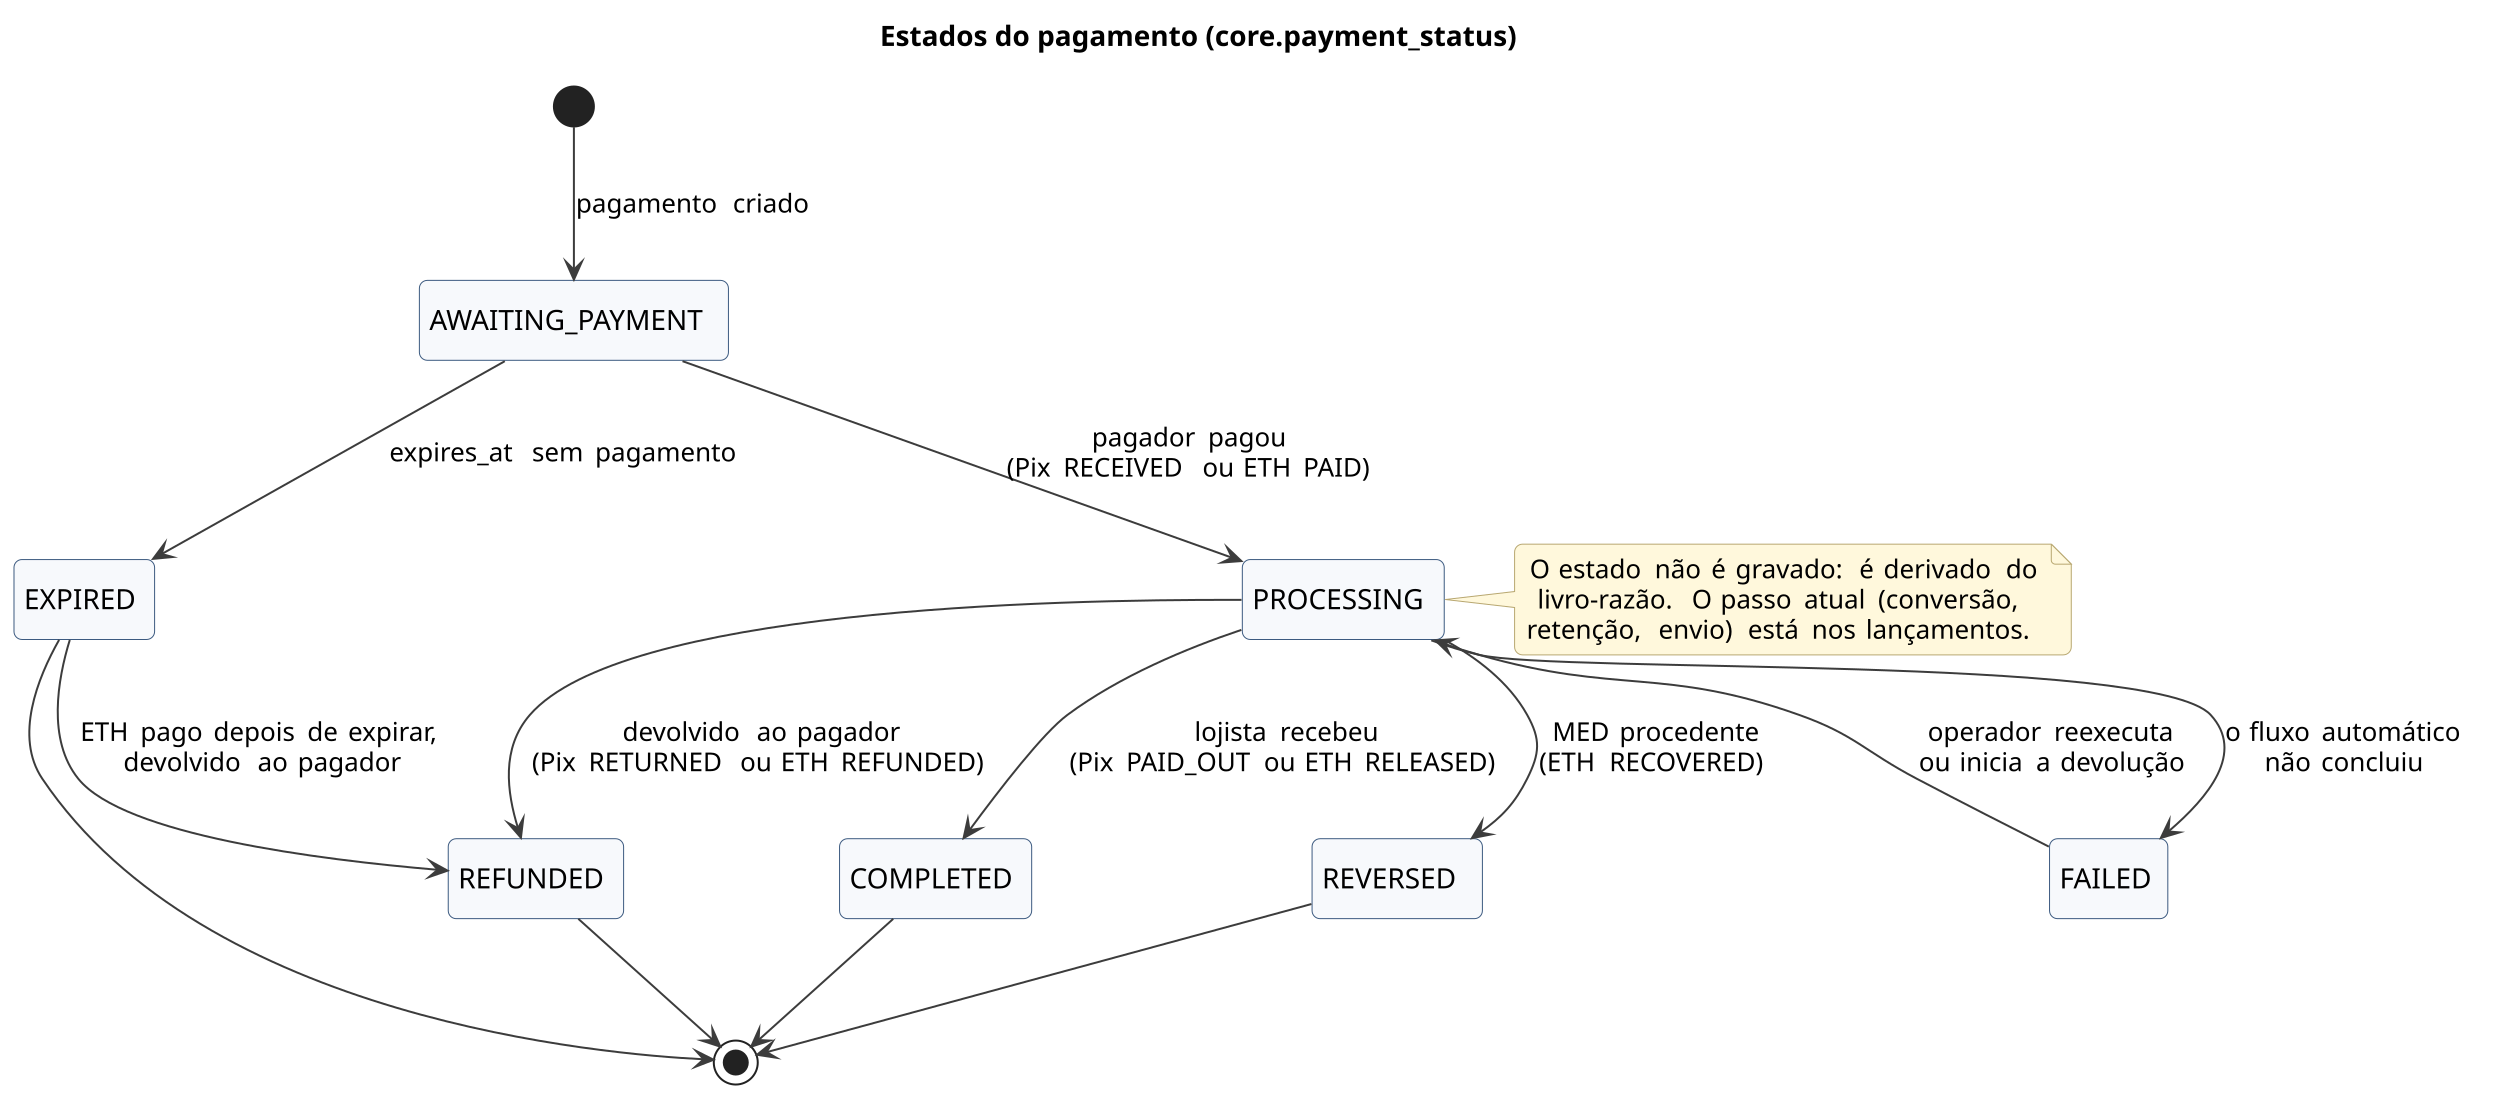
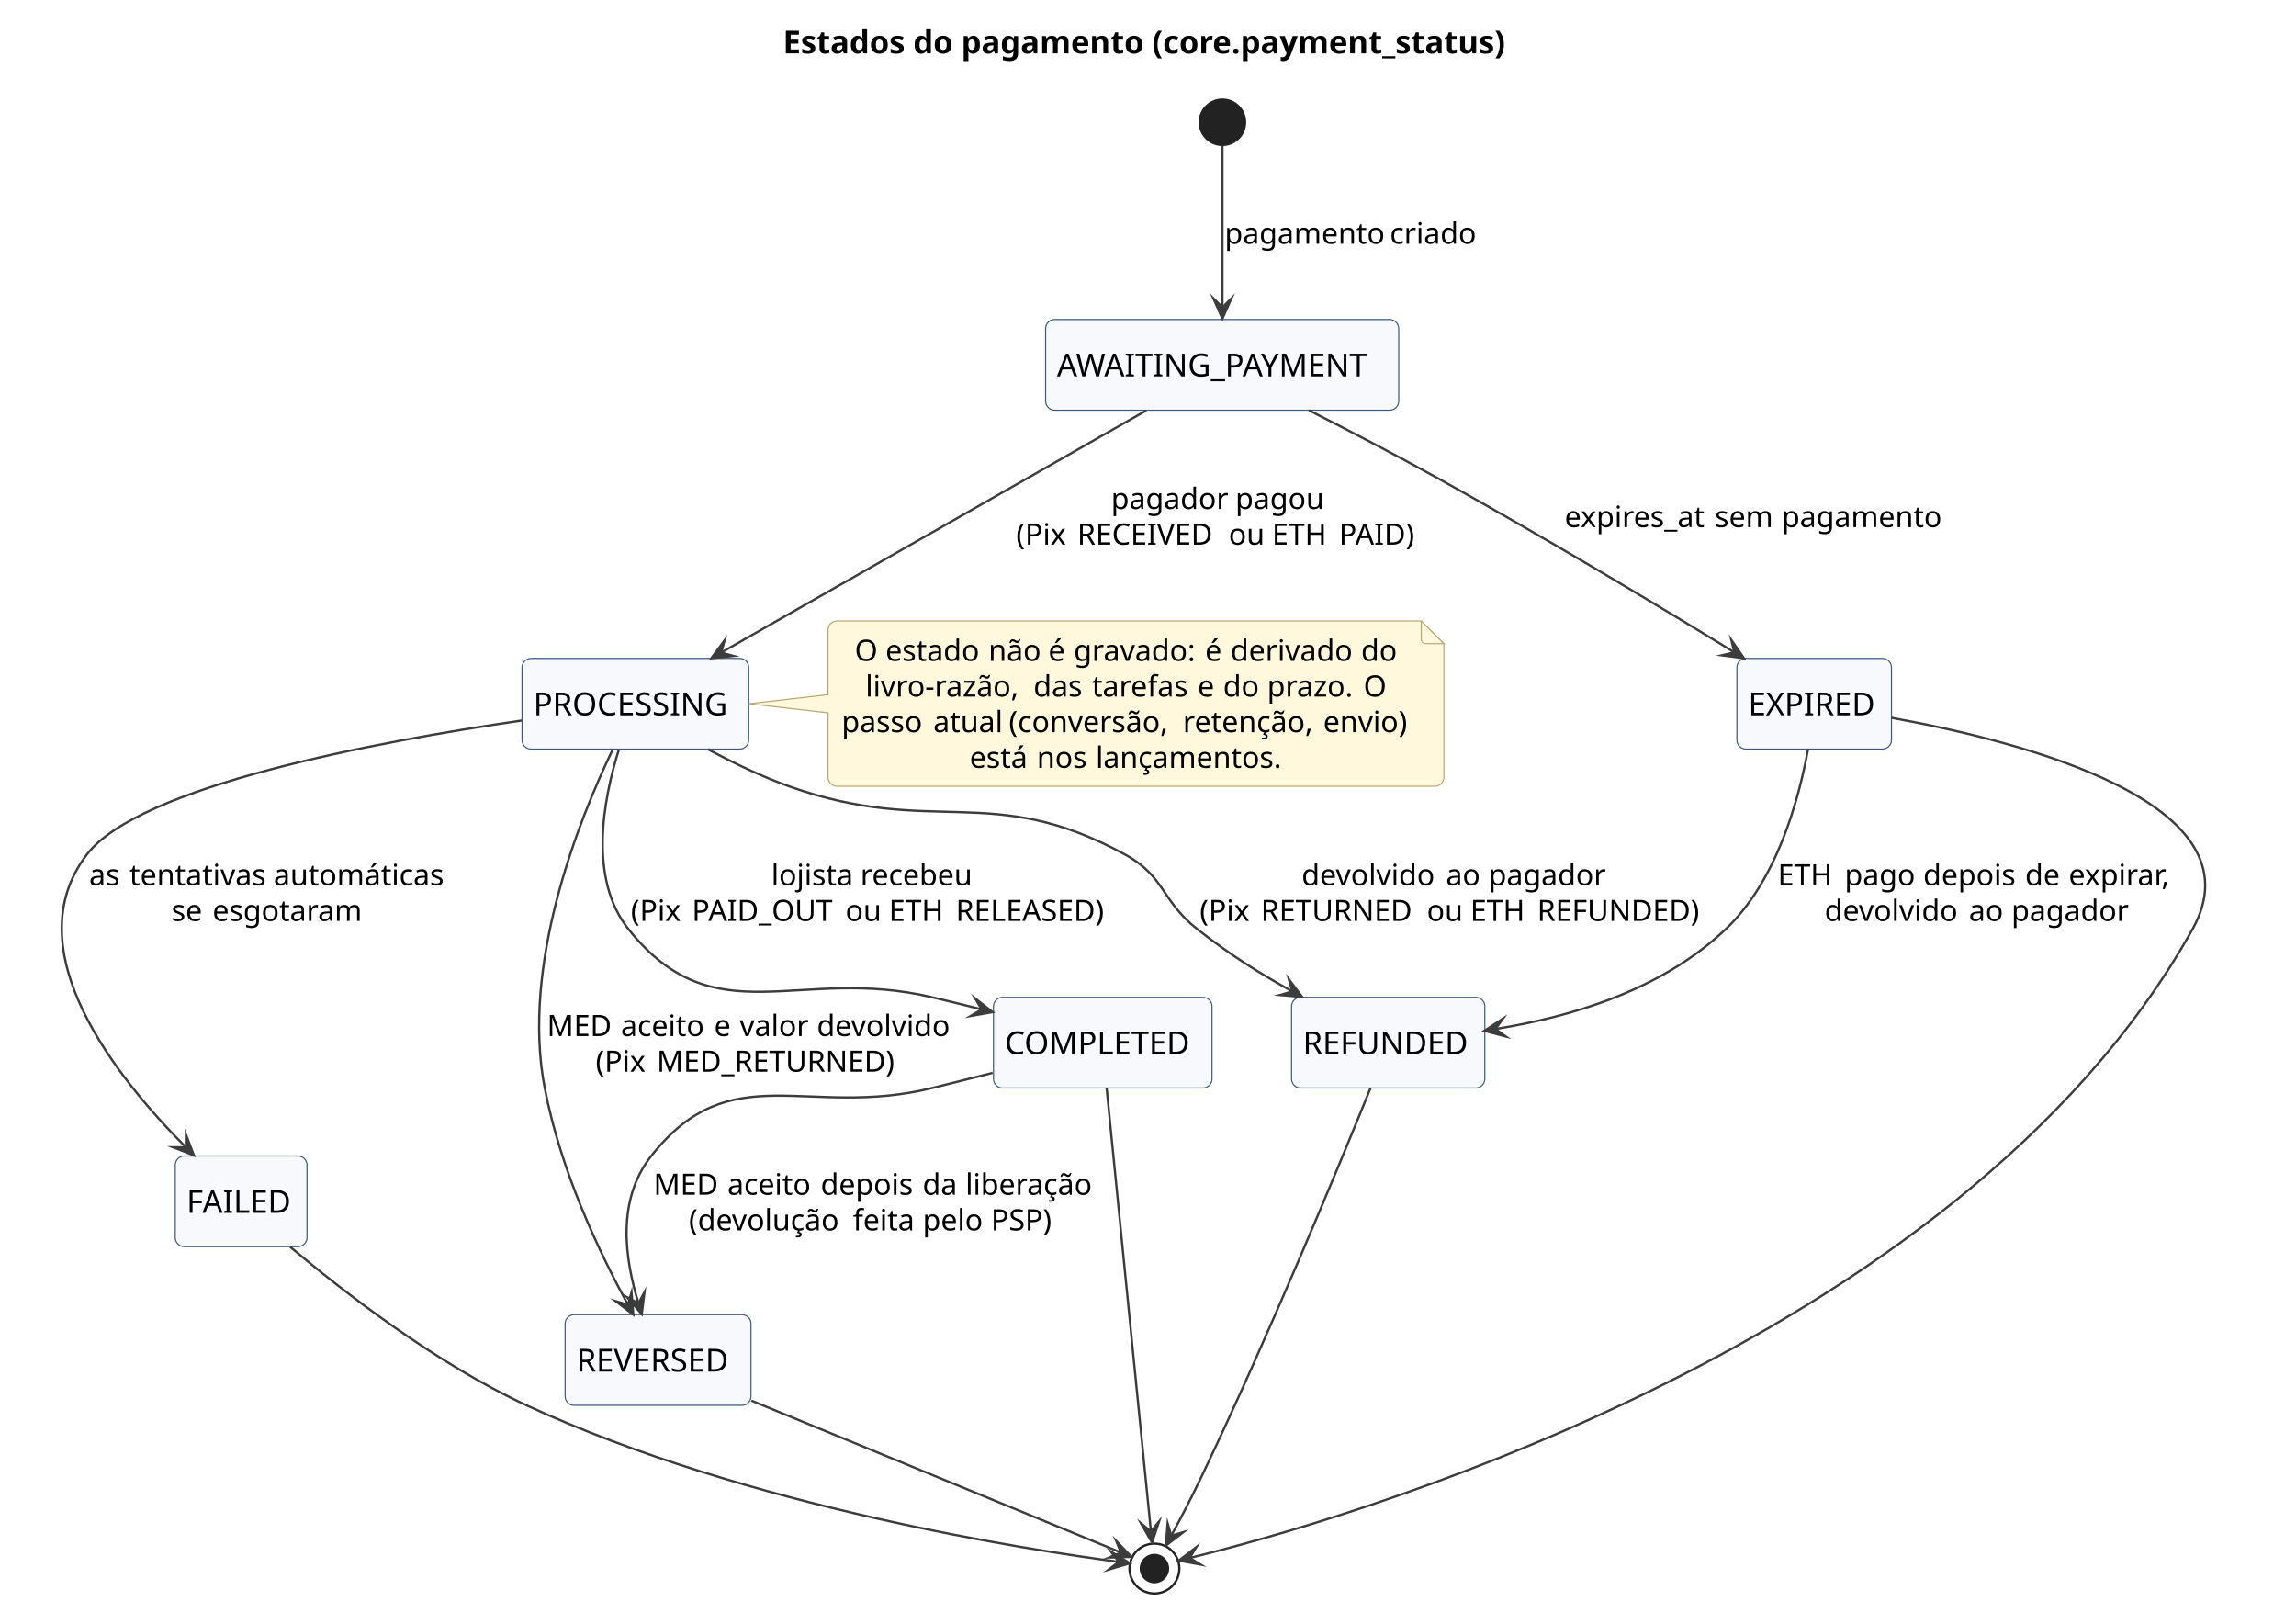
- <svg xmlns="http://www.w3.org/2000/svg" version="1.1" data-diagram-type="STATE" style="width:1251px;height:556px;background:#FFFFFF;" width="1251px" height="556px" viewBox="0 0 1251 556" zoomAndPan="magnify" preserveAspectRatio="none" contentStyleType="text/css">
+ <svg xmlns="http://www.w3.org/2000/svg" version="1.1" data-diagram-type="STATE" style="width:1013px;height:716px;background:#FFFFFF;" width="1013px" height="716px" viewBox="0 0 1013 716" zoomAndPan="magnify" preserveAspectRatio="none" contentStyleType="text/css">
  <defs />
  <g font-family="sans-serif" lengthAdjust="spacing">
    <g class="title" data-source-line="4">
-       <text x="440.314" y="22.995" fill="#000" font-size="14" textLength="363.802" font-weight="700">Estados do pagamento (core.payment_status)</text>
+       <text x="345.46" y="23.563" fill="#000" font-size="14" textLength="315.561" font-weight="700">Estados do pagamento (core.payment_status)</text>
    </g>
    <g class="start_entity" data-qualified-name=".start." id="ent0001" data-source-line="6">
-       <ellipse cx="287.18" cy="53.297" rx="10" ry="10" fill="#222" style="stroke:#222;stroke-width:1;" />
-     </g>
-     <rect x="209.86" y="140.297" width="154.648" height="40" fill="#F7F9FC" style="stroke:#3C5A80;stroke-width:0.5;" rx="4" ry="4" />
-     <text x="214.86" y="165.144" fill="#000" font-size="14" textLength="144.648">AWAITING_PAYMENT</text>
-     <rect x="621.66" y="279.997" width="101.034" height="40" fill="#F7F9FC" style="stroke:#3C5A80;stroke-width:0.5;" rx="4" ry="4" />
-     <text x="626.66" y="304.844" fill="#000" font-size="14" textLength="91.034">PROCESSING</text>
-     <rect x="7" y="279.997" width="70.361" height="40" fill="#F7F9FC" style="stroke:#3C5A80;stroke-width:0.5;" rx="4" ry="4" />
-     <text x="12" y="304.844" fill="#000" font-size="14" textLength="60.361">EXPIRED</text>
-     <rect x="420.11" y="419.697" width="96.14" height="40" fill="#F7F9FC" style="stroke:#3C5A80;stroke-width:0.5;" rx="4" ry="4" />
-     <text x="425.11" y="444.544" fill="#000" font-size="14" textLength="86.14">COMPLETED</text>
-     <rect x="224.3" y="419.697" width="87.752" height="40" fill="#F7F9FC" style="stroke:#3C5A80;stroke-width:0.5;" rx="4" ry="4" />
-     <text x="229.3" y="444.544" fill="#000" font-size="14" textLength="77.752">REFUNDED</text>
-     <rect x="656.56" y="419.697" width="85.236" height="40" fill="#F7F9FC" style="stroke:#3C5A80;stroke-width:0.5;" rx="4" ry="4" />
-     <text x="661.56" y="444.544" fill="#000" font-size="14" textLength="75.236">REVERSED</text>
-     <rect x="1025.59" y="419.697" width="59.185" height="40" fill="#F7F9FC" style="stroke:#3C5A80;stroke-width:0.5;" rx="4" ry="4" />
-     <text x="1030.59" y="444.544" fill="#000" font-size="14" textLength="49.185">FAILED</text>
+       <ellipse cx="539.33" cy="53.939" rx="10" ry="10" fill="#222" style="stroke:#222;stroke-width:1;" />
+     </g>
+     <rect x="461.33" y="140.939" width="155.797" height="40" fill="#F7F9FC" style="stroke:#3C5A80;stroke-width:0.5;" rx="4" ry="4" />
+     <text x="466.33" y="166.032" fill="#000" font-size="14" textLength="145.797">AWAITING_PAYMENT</text>
+     <rect x="230.33" y="290.439" width="100.016" height="40" fill="#F7F9FC" style="stroke:#3C5A80;stroke-width:0.5;" rx="4" ry="4" />
+     <text x="235.33" y="315.532" fill="#000" font-size="14" textLength="90.016">PROCESSING</text>
+     <rect x="766.33" y="290.439" width="68.194" height="40" fill="#F7F9FC" style="stroke:#3C5A80;stroke-width:0.5;" rx="4" ry="4" />
+     <text x="771.33" y="315.532" fill="#000" font-size="14" textLength="58.194">EXPIRED</text>
+     <rect x="438.33" y="439.939" width="96.406" height="40" fill="#F7F9FC" style="stroke:#3C5A80;stroke-width:0.5;" rx="4" ry="4" />
+     <text x="443.33" y="465.032" fill="#000" font-size="14" textLength="86.406">COMPLETED</text>
+     <rect x="569.83" y="439.939" width="85.277" height="40" fill="#F7F9FC" style="stroke:#3C5A80;stroke-width:0.5;" rx="4" ry="4" />
+     <text x="574.83" y="465.032" fill="#000" font-size="14" textLength="75.277">REFUNDED</text>
+     <rect x="249.33" y="579.939" width="82.01" height="40" fill="#F7F9FC" style="stroke:#3C5A80;stroke-width:0.5;" rx="4" ry="4" />
+     <text x="254.33" y="605.032" fill="#000" font-size="14" textLength="72.01">REVERSED</text>
+     <rect x="77.33" y="509.939" width="58.118" height="40" fill="#F7F9FC" style="stroke:#3C5A80;stroke-width:0.5;" rx="4" ry="4" />
+     <text x="82.33" y="535.032" fill="#000" font-size="14" textLength="48.118">FAILED</text>
    <g class="end_entity" data-qualified-name=".end." id="ent0018" data-source-line="19">
-       <ellipse cx="368.18" cy="531.697" rx="11" ry="11" fill="none" style="stroke:#222;stroke-width:1;" />
-       <ellipse cx="368.18" cy="531.697" rx="6" ry="6" fill="#222" style="stroke:#222;stroke-width:1;" />
-     </g>
-     <g class="entity" data-qualified-name="GMN23" id="ent0024" data-source-line="25">
-       <path d="M757.9,276.297 L757.9,295.997 L723.16,299.997 L757.9,303.997 L757.9,323.695 A4,4 0 0 0 761.9,327.695 L1032.463,327.695 A4,4 0 0 0 1036.463,323.695 L1036.463,282.297 L1026.463,272.297 L761.9,272.297 A4,4 0 0 0 757.9,276.297" style="stroke:#B8A770;stroke-width:0.5;" fill="#FFF8DC" />
-       <path d="M1026.463,272.297 L1026.463,280.297 A2,2 0 0 0 1028.463,282.297 L1036.463,282.297 L1026.463,272.297" style="stroke:#B8A770;stroke-width:0.5;" fill="#FFF8DC" />
-       <text x="765.462" y="289.364" fill="#000" font-size="13">O</text>
-       <text x="775.694" y="289.364" fill="#000" font-size="13"> </text>
-       <text x="779.826" y="289.364" fill="#000" font-size="13" textLength="44.04">estado</text>
-       <text x="823.866" y="289.364" fill="#000" font-size="13"> </text>
-       <text x="827.999" y="289.364" fill="#000" font-size="13" textLength="24.159">não</text>
-       <text x="852.158" y="289.364" fill="#000" font-size="13"> </text>
-       <text x="856.29" y="289.364" fill="#000" font-size="13">é</text>
-       <text x="864.288" y="289.364" fill="#000" font-size="13"> </text>
-       <text x="868.421" y="289.364" fill="#000" font-size="13" textLength="57.808">gravado:</text>
-       <text x="926.229" y="289.364" fill="#000" font-size="13"> </text>
-       <text x="930.361" y="289.364" fill="#000" font-size="13">é</text>
-       <text x="938.359" y="289.364" fill="#000" font-size="13"> </text>
-       <text x="942.491" y="289.364" fill="#000" font-size="13" textLength="57.072">derivado</text>
-       <text x="999.563" y="289.364" fill="#000" font-size="13"> </text>
-       <text x="1003.695" y="289.364" fill="#000" font-size="13" textLength="16.206">do</text>
-       <text x="769.318" y="304.497" fill="#000" font-size="13" textLength="73.093">livro-razão.</text>
-       <text x="842.411" y="304.497" fill="#000" font-size="13"> </text>
-       <text x="846.543" y="304.497" fill="#000" font-size="13">O</text>
-       <text x="856.776" y="304.497" fill="#000" font-size="13"> </text>
-       <text x="860.908" y="304.497" fill="#000" font-size="13" textLength="37.718">passo</text>
-       <text x="898.626" y="304.497" fill="#000" font-size="13"> </text>
-       <text x="902.758" y="304.497" fill="#000" font-size="13" textLength="32.881">atual</text>
-       <text x="935.639" y="304.497" fill="#000" font-size="13"> </text>
-       <text x="939.771" y="304.497" fill="#000" font-size="13" textLength="76.273">(conversão,</text>
-       <text x="763.9" y="319.629" fill="#000" font-size="13" textLength="61.877">retenção,</text>
-       <text x="825.777" y="319.629" fill="#000" font-size="13"> </text>
-       <text x="829.909" y="319.629" fill="#000" font-size="13" textLength="40.568">envio)</text>
-       <text x="870.477" y="319.629" fill="#000" font-size="13"> </text>
-       <text x="874.609" y="319.629" fill="#000" font-size="13" textLength="27.834">está</text>
-       <text x="902.444" y="319.629" fill="#000" font-size="13"> </text>
-       <text x="906.576" y="319.629" fill="#000" font-size="13" textLength="22.966">nos</text>
-       <text x="929.542" y="319.629" fill="#000" font-size="13"> </text>
-       <text x="933.674" y="319.629" fill="#000" font-size="13" textLength="87.788">lançamentos.</text>
+       <ellipse cx="509.33" cy="691.939" rx="11" ry="11" fill="none" style="stroke:#222;stroke-width:1;" />
+       <ellipse cx="509.33" cy="691.939" rx="6" ry="6" fill="#222" style="stroke:#222;stroke-width:1;" />
+     </g>
+     <g class="entity" data-qualified-name="GMN24" id="ent0025" data-source-line="26">
+       <path d="M365.33,277.939 L365.33,306.439 L330.4,310.439 L365.33,314.439 L365.33,342.857 A4,4 0 0 0 369.33,346.857 L633.05,346.857 A4,4 0 0 0 637.05,342.857 L637.05,283.939 L627.05,273.939 L369.33,273.939 A4,4 0 0 0 365.33,277.939" style="stroke:#B8A770;stroke-width:0.5;" fill="#FFF8DC" />
+       <path d="M627.05,273.939 L627.05,281.939 A2,2 0 0 0 629.05,283.939 L637.05,283.939 L627.05,273.939" style="stroke:#B8A770;stroke-width:0.5;" fill="#FFF8DC" />
+       <text x="377.097" y="291.533" fill="#000" font-size="13">O</text>
+       <text x="387.037" y="291.533" fill="#000" font-size="13"> </text>
+       <text x="390.694" y="291.533" fill="#000" font-size="13" textLength="41.749">estado</text>
+       <text x="432.442" y="291.533" fill="#000" font-size="13"> </text>
+       <text x="436.098" y="291.533" fill="#000" font-size="13" textLength="22.775">não</text>
+       <text x="458.874" y="291.533" fill="#000" font-size="13"> </text>
+       <text x="462.53" y="291.533" fill="#000" font-size="13">é</text>
+       <text x="470.109" y="291.533" fill="#000" font-size="13"> </text>
+       <text x="473.765" y="291.533" fill="#000" font-size="13" textLength="54.272">gravado:</text>
+       <text x="528.038" y="291.533" fill="#000" font-size="13"> </text>
+       <text x="531.694" y="291.533" fill="#000" font-size="13">é</text>
+       <text x="539.273" y="291.533" fill="#000" font-size="13"> </text>
+       <text x="542.929" y="291.533" fill="#000" font-size="13" textLength="53.942">derivado</text>
+       <text x="596.872" y="291.533" fill="#000" font-size="13"> </text>
+       <text x="600.528" y="291.533" fill="#000" font-size="13" textLength="15.755">do</text>
+       <text x="381.845" y="307.263" fill="#000" font-size="13" textLength="70.484">livro-razão,</text>
+       <text x="452.329" y="307.263" fill="#000" font-size="13"> </text>
+       <text x="455.986" y="307.263" fill="#000" font-size="13" textLength="22.122">das</text>
+       <text x="478.107" y="307.263" fill="#000" font-size="13"> </text>
+       <text x="481.763" y="307.263" fill="#000" font-size="13" textLength="42.999">tarefas</text>
+       <text x="524.762" y="307.263" fill="#000" font-size="13"> </text>
+       <text x="528.419" y="307.263" fill="#000" font-size="13">e</text>
+       <text x="535.998" y="307.263" fill="#000" font-size="13"> </text>
+       <text x="539.654" y="307.263" fill="#000" font-size="13" textLength="15.755">do</text>
+       <text x="555.409" y="307.263" fill="#000" font-size="13"> </text>
+       <text x="559.065" y="307.263" fill="#000" font-size="13" textLength="38.873">prazo.</text>
+       <text x="597.938" y="307.263" fill="#000" font-size="13"> </text>
+       <text x="601.594" y="307.263" fill="#000" font-size="13">O</text>
+       <text x="371.33" y="322.992" fill="#000" font-size="13" textLength="36.778">passo</text>
+       <text x="408.108" y="322.992" fill="#000" font-size="13"> </text>
+       <text x="411.765" y="322.992" fill="#000" font-size="13" textLength="29.688">atual</text>
+       <text x="441.453" y="322.992" fill="#000" font-size="13"> </text>
+       <text x="445.109" y="322.992" fill="#000" font-size="13" textLength="73.125">(conversão,</text>
+       <text x="518.234" y="322.992" fill="#000" font-size="13"> </text>
+       <text x="521.89" y="322.992" fill="#000" font-size="13" textLength="58.252">retenção,</text>
+       <text x="580.143" y="322.992" fill="#000" font-size="13"> </text>
+       <text x="583.799" y="322.992" fill="#000" font-size="13" textLength="38.251">envio)</text>
+       <text x="427.789" y="338.722" fill="#000" font-size="13" textLength="25.994">está</text>
+       <text x="453.783" y="338.722" fill="#000" font-size="13"> </text>
+       <text x="457.439" y="338.722" fill="#000" font-size="13" textLength="22.337">nos</text>
+       <text x="479.777" y="338.722" fill="#000" font-size="13"> </text>
+       <text x="483.433" y="338.722" fill="#000" font-size="13" textLength="82.158">lançamentos.</text>
    </g>
    <g class="link" data-entity-1="ent0001" data-entity-2="ent0002" id="lnk3" data-source-line="6" data-link-type="dependency">
-       <path d="M287.18,63.617 C287.18,80.677 287.18,112.277 287.18,134.937" style="stroke:#3C3C3C;stroke-width:1;" fill="none" id="*start*-to-AWAITING_PAYMENT" />
-       <polygon points="287.18,139.937,291.18,130.937,287.18,134.937,283.18,130.937,287.18,139.937" fill="#3C3C3C" style="stroke:#3C3C3C;stroke-width:1;stroke-linejoin:miter;stroke-miterlimit:10;" />
-       <text x="288.18" y="106.364" fill="#000" font-size="13" textLength="74.388">pagamento</text>
-       <text x="362.568" y="106.364" fill="#000" font-size="13"> </text>
-       <text x="366.701" y="106.364" fill="#000" font-size="13" textLength="40.276">criado</text>
+       <path d="M539.33,64.259 C539.33,81.319 539.33,112.919 539.33,135.579" style="stroke:#3C3C3C;stroke-width:1;" fill="none" id="*start*-to-AWAITING_PAYMENT" />
+       <polygon points="539.33,140.579,543.33,131.579,539.33,135.579,535.33,131.579,539.33,140.579" fill="#3C3C3C" style="stroke:#3C3C3C;stroke-width:1;stroke-linejoin:miter;stroke-miterlimit:10;" />
+       <text x="540.33" y="107.533" fill="#000" font-size="13" textLength="69.228">pagamento</text>
+       <text x="609.558" y="107.533" fill="#000" font-size="13"> </text>
+       <text x="613.214" y="107.533" fill="#000" font-size="13" textLength="38.524">criado</text>
    </g>
    <g class="link" data-entity-1="ent0002" data-entity-2="ent0004" id="lnk5" data-source-line="8" data-link-type="dependency">
-       <path d="M341.53,180.737 C415.94,207.347 543.852,253.103 616.472,279.073" style="stroke:#3C3C3C;stroke-width:1;" fill="none" id="AWAITING_PAYMENT-to-PROCESSING" />
-       <polygon points="621.18,280.757,614.053,273.96,616.472,279.073,611.359,281.493,621.18,280.757" fill="#3C3C3C" style="stroke:#3C3C3C;stroke-width:1;stroke-linejoin:miter;stroke-miterlimit:10;" />
-       <text x="546.342" y="223.364" fill="#000" font-size="13" textLength="53.987">pagador</text>
-       <text x="600.329" y="223.364" fill="#000" font-size="13"> </text>
-       <text x="604.461" y="223.364" fill="#000" font-size="13" textLength="40.663">pagou</text>
-       <text x="503.73" y="238.497" fill="#000" font-size="13" textLength="24.216">(Pix</text>
-       <text x="527.946" y="238.497" fill="#000" font-size="13"> </text>
-       <text x="532.079" y="238.497" fill="#000" font-size="13" textLength="65.489">RECEIVED</text>
-       <text x="597.567" y="238.497" fill="#000" font-size="13"> </text>
-       <text x="601.7" y="238.497" fill="#000" font-size="13" textLength="16.193">ou</text>
-       <text x="617.893" y="238.497" fill="#000" font-size="13"> </text>
-       <text x="622.025" y="238.497" fill="#000" font-size="13" textLength="25.93">ETH</text>
-       <text x="647.955" y="238.497" fill="#000" font-size="13"> </text>
-       <text x="652.087" y="238.497" fill="#000" font-size="13" textLength="35.648">PAID)</text>
+       <path d="M505.74,181.069 C456.05,209.369 367.865,259.595 318.215,287.865" style="stroke:#3C3C3C;stroke-width:1;" fill="none" id="AWAITING_PAYMENT-to-PROCESSING" />
+       <polygon points="313.87,290.339,323.67,289.362,318.215,287.865,319.712,282.41,313.87,290.339" fill="#3C3C3C" style="stroke:#3C3C3C;stroke-width:1;stroke-linejoin:miter;stroke-miterlimit:10;" />
+       <text x="490.202" y="224.533" fill="#000" font-size="13" textLength="51.181">pagador</text>
+       <text x="541.383" y="224.533" fill="#000" font-size="13"> </text>
+       <text x="545.04" y="224.533" fill="#000" font-size="13" textLength="38.714">pagou</text>
+       <text x="448.33" y="240.263" fill="#000" font-size="13" textLength="23.29">(Pix</text>
+       <text x="471.62" y="240.263" fill="#000" font-size="13"> </text>
+       <text x="475.276" y="240.263" fill="#000" font-size="13" textLength="63.146">RECEIVED</text>
+       <text x="538.422" y="240.263" fill="#000" font-size="13"> </text>
+       <text x="542.079" y="240.263" fill="#000" font-size="13" textLength="15.482">ou</text>
+       <text x="557.56" y="240.263" fill="#000" font-size="13"> </text>
+       <text x="561.217" y="240.263" fill="#000" font-size="13" textLength="25.867">ETH</text>
+       <text x="587.083" y="240.263" fill="#000" font-size="13"> </text>
+       <text x="590.74" y="240.263" fill="#000" font-size="13" textLength="34.887">PAID)</text>
    </g>
    <g class="link" data-entity-1="ent0002" data-entity-2="ent0006" id="lnk7" data-source-line="9" data-link-type="dependency">
-       <path d="M252.6,180.737 C205.9,206.977 127.549,251.017 80.949,277.207" style="stroke:#3C3C3C;stroke-width:1;" fill="none" id="AWAITING_PAYMENT-to-EXPIRED" />
-       <polygon points="76.59,279.657,86.396,278.734,80.949,277.207,82.476,271.76,76.59,279.657" fill="#3C3C3C" style="stroke:#3C3C3C;stroke-width:1;stroke-linejoin:miter;stroke-miterlimit:10;" />
-       <text x="194.83" y="230.864" fill="#000" font-size="13" textLength="67.234">expires_at</text>
-       <text x="262.064" y="230.864" fill="#000" font-size="13"> </text>
-       <text x="266.197" y="230.864" fill="#000" font-size="13" textLength="27.435">sem</text>
-       <text x="293.631" y="230.864" fill="#000" font-size="13"> </text>
-       <text x="297.764" y="230.864" fill="#000" font-size="13" textLength="74.388">pagamento</text>
+       <path d="M577.51,180.979 C594.96,189.849 615.82,200.689 634.33,210.939 C682.11,237.409 732.086,267.488 765.176,287.758" style="stroke:#3C3C3C;stroke-width:1;" fill="none" id="AWAITING_PAYMENT-to-EXPIRED" />
+       <polygon points="769.44,290.369,763.855,282.257,765.176,287.758,759.676,289.079,769.44,290.369" fill="#3C3C3C" style="stroke:#3C3C3C;stroke-width:1;stroke-linejoin:miter;stroke-miterlimit:10;" />
+       <text x="690.33" y="232.533" fill="#000" font-size="13" textLength="62.601">expires_at</text>
+       <text x="752.931" y="232.533" fill="#000" font-size="13"> </text>
+       <text x="756.587" y="232.533" fill="#000" font-size="13" textLength="25.829">sem</text>
+       <text x="782.415" y="232.533" fill="#000" font-size="13"> </text>
+       <text x="786.072" y="232.533" fill="#000" font-size="13" textLength="69.228">pagamento</text>
    </g>
    <g class="link" data-entity-1="ent0004" data-entity-2="ent0008" id="lnk9" data-source-line="11" data-link-type="dependency">
-       <path d="M621.18,315.187 C593.69,324.427 560.18,338.397 534.18,357.697 C522.02,366.727 500.61,394.425 485.13,415.385" style="stroke:#3C3C3C;stroke-width:1;" fill="none" id="PROCESSING-to-COMPLETED" />
-       <polygon points="482.16,419.407,490.724,414.544,485.13,415.385,484.289,409.791,482.16,419.407" fill="#3C3C3C" style="stroke:#3C3C3C;stroke-width:1;stroke-linejoin:miter;stroke-miterlimit:10;" />
-       <text x="597.701" y="370.764" fill="#000" font-size="13" textLength="38.625">lojista</text>
-       <text x="636.327" y="370.764" fill="#000" font-size="13"> </text>
-       <text x="640.459" y="370.764" fill="#000" font-size="13" textLength="52.978">recebeu</text>
-       <text x="535.18" y="385.897" fill="#000" font-size="13" textLength="24.216">(Pix</text>
-       <text x="559.396" y="385.897" fill="#000" font-size="13"> </text>
-       <text x="563.529" y="385.897" fill="#000" font-size="13" textLength="64.765">PAID_OUT</text>
-       <text x="628.294" y="385.897" fill="#000" font-size="13"> </text>
-       <text x="632.426" y="385.897" fill="#000" font-size="13" textLength="16.193">ou</text>
-       <text x="648.619" y="385.897" fill="#000" font-size="13"> </text>
-       <text x="652.751" y="385.897" fill="#000" font-size="13" textLength="25.93">ETH</text>
-       <text x="678.681" y="385.897" fill="#000" font-size="13"> </text>
-       <text x="682.814" y="385.897" fill="#000" font-size="13" textLength="73.144">RELEASED)</text>
+       <path d="M273.02,330.789 C266.19,352.519 259.47,387.639 277.33,409.939 C315.48,457.579 351.97,425.779 411.33,439.939 C419.95,441.999 424.27,443.043 433.12,445.263" style="stroke:#3C3C3C;stroke-width:1;" fill="none" id="PROCESSING-to-COMPLETED" />
+       <polygon points="437.97,446.479,430.214,440.41,433.12,445.263,428.267,448.169,437.97,446.479" fill="#3C3C3C" style="stroke:#3C3C3C;stroke-width:1;stroke-linejoin:miter;stroke-miterlimit:10;" />
+       <text x="340.289" y="390.533" fill="#000" font-size="13" textLength="35.655">lojista</text>
+       <text x="375.944" y="390.533" fill="#000" font-size="13"> </text>
+       <text x="379.601" y="390.533" fill="#000" font-size="13" textLength="50.705">recebeu</text>
+       <text x="278.33" y="406.263" fill="#000" font-size="13" textLength="23.29">(Pix</text>
+       <text x="301.62" y="406.263" fill="#000" font-size="13"> </text>
+       <text x="305.276" y="406.263" fill="#000" font-size="13" textLength="64.08">PAID_OUT</text>
+       <text x="369.355" y="406.263" fill="#000" font-size="13"> </text>
+       <text x="373.012" y="406.263" fill="#000" font-size="13" textLength="15.482">ou</text>
+       <text x="388.494" y="406.263" fill="#000" font-size="13"> </text>
+       <text x="392.15" y="406.263" fill="#000" font-size="13" textLength="25.867">ETH</text>
+       <text x="418.017" y="406.263" fill="#000" font-size="13"> </text>
+       <text x="421.673" y="406.263" fill="#000" font-size="13" textLength="70.592">RELEASED)</text>
    </g>
    <g class="link" data-entity-1="ent0004" data-entity-2="ent0010" id="lnk11" data-source-line="12" data-link-type="dependency">
-       <path d="M621.27,300.187 C522.55,299.807 310.79,305.297 265.18,357.697 C250.68,374.367 253.621,396.267 259.201,414.427" style="stroke:#3C3C3C;stroke-width:1;" fill="none" id="PROCESSING-to-REFUNDED" />
-       <polygon points="260.67,419.207,261.85,409.429,259.201,414.427,254.203,411.779,260.67,419.207" fill="#3C3C3C" style="stroke:#3C3C3C;stroke-width:1;stroke-linejoin:miter;stroke-miterlimit:10;" />
-       <text x="311.496" y="370.764" fill="#000" font-size="13" textLength="63.02">devolvido</text>
-       <text x="374.515" y="370.764" fill="#000" font-size="13"> </text>
-       <text x="378.648" y="370.764" fill="#000" font-size="13" textLength="15.92">ao</text>
-       <text x="394.568" y="370.764" fill="#000" font-size="13"> </text>
-       <text x="398.7" y="370.764" fill="#000" font-size="13" textLength="53.987">pagador</text>
-       <text x="266.18" y="385.897" fill="#000" font-size="13" textLength="24.216">(Pix</text>
-       <text x="290.396" y="385.897" fill="#000" font-size="13"> </text>
-       <text x="294.529" y="385.897" fill="#000" font-size="13" textLength="71.684">RETURNED</text>
-       <text x="366.213" y="385.897" fill="#000" font-size="13"> </text>
-       <text x="370.345" y="385.897" fill="#000" font-size="13" textLength="16.193">ou</text>
-       <text x="386.538" y="385.897" fill="#000" font-size="13"> </text>
-       <text x="390.67" y="385.897" fill="#000" font-size="13" textLength="25.93">ETH</text>
-       <text x="416.6" y="385.897" fill="#000" font-size="13"> </text>
-       <text x="420.733" y="385.897" fill="#000" font-size="13" textLength="77.27">REFUNDED)</text>
+       <path d="M312.35,330.519 C323.44,336.479 336.16,342.629 348.33,346.939 C411.59,369.359 437.44,344.739 496.33,376.939 C514.26,386.739 512.25,397.339 528.33,409.939 C542.55,421.079 555.189,429.042 570.169,437.362" style="stroke:#3C3C3C;stroke-width:1;" fill="none" id="PROCESSING-to-REFUNDED" />
+       <polygon points="574.54,439.789,568.614,431.923,570.169,437.362,564.73,438.916,574.54,439.789" fill="#3C3C3C" style="stroke:#3C3C3C;stroke-width:1;stroke-linejoin:miter;stroke-miterlimit:10;" />
+       <text x="574.29" y="390.533" fill="#000" font-size="13" textLength="59.998">devolvido</text>
+       <text x="634.288" y="390.533" fill="#000" font-size="13"> </text>
+       <text x="637.945" y="390.533" fill="#000" font-size="13" textLength="15.095">ao</text>
+       <text x="653.039" y="390.533" fill="#000" font-size="13"> </text>
+       <text x="656.696" y="390.533" fill="#000" font-size="13" textLength="51.181">pagador</text>
+       <text x="529.33" y="406.263" fill="#000" font-size="13" textLength="23.29">(Pix</text>
+       <text x="552.62" y="406.263" fill="#000" font-size="13"> </text>
+       <text x="556.276" y="406.263" fill="#000" font-size="13" textLength="69.602">RETURNED</text>
+       <text x="625.878" y="406.263" fill="#000" font-size="13"> </text>
+       <text x="629.534" y="406.263" fill="#000" font-size="13" textLength="15.482">ou</text>
+       <text x="645.016" y="406.263" fill="#000" font-size="13"> </text>
+       <text x="648.672" y="406.263" fill="#000" font-size="13" textLength="25.867">ETH</text>
+       <text x="674.539" y="406.263" fill="#000" font-size="13"> </text>
+       <text x="678.195" y="406.263" fill="#000" font-size="13" textLength="74.642">REFUNDED)</text>
    </g>
    <g class="link" data-entity-1="ent0004" data-entity-2="ent0012" id="lnk13" data-source-line="13" data-link-type="dependency">
-       <path d="M722.84,320.257 C739,329.077 755.03,341.317 764.18,357.697 C771.11,370.117 770.53,376.967 764.18,389.697 C758.13,401.837 751.567,408.901 740.617,416.561" style="stroke:#3C3C3C;stroke-width:1;" fill="none" id="PROCESSING-to-REVERSED" />
-       <polygon points="736.52,419.427,746.188,417.546,740.617,416.561,741.602,410.99,736.52,419.427" fill="#3C3C3C" style="stroke:#3C3C3C;stroke-width:1;stroke-linejoin:miter;stroke-miterlimit:10;" />
-       <text x="776.796" y="370.764" fill="#000" font-size="13" textLength="29.44">MED</text>
-       <text x="806.237" y="370.764" fill="#000" font-size="13"> </text>
-       <text x="810.369" y="370.764" fill="#000" font-size="13" textLength="74.28">procedente</text>
-       <text x="770.16" y="385.897" fill="#000" font-size="13" textLength="31.002">(ETH</text>
-       <text x="801.162" y="385.897" fill="#000" font-size="13"> </text>
-       <text x="805.294" y="385.897" fill="#000" font-size="13" textLength="85.992">RECOVERED)</text>
+       <path d="M270.38,330.529 C255.39,361.649 229.81,425.319 240.33,479.939 C247.49,517.129 264.603,552.686 277.023,575.546" style="stroke:#3C3C3C;stroke-width:1;" fill="none" id="PROCESSING-to-REVERSED" />
+       <polygon points="279.41,579.939,278.628,570.122,277.023,575.546,271.599,573.941,279.41,579.939" fill="#3C3C3C" style="stroke:#3C3C3C;stroke-width:1;stroke-linejoin:miter;stroke-miterlimit:10;" />
+       <text x="241.33" y="457.033" fill="#000" font-size="13" textLength="28.939">MED</text>
+       <text x="270.269" y="457.033" fill="#000" font-size="13"> </text>
+       <text x="273.925" y="457.033" fill="#000" font-size="13" textLength="37.502">aceito</text>
+       <text x="311.427" y="457.033" fill="#000" font-size="13"> </text>
+       <text x="315.083" y="457.033" fill="#000" font-size="13">e</text>
+       <text x="322.663" y="457.033" fill="#000" font-size="13"> </text>
+       <text x="326.319" y="457.033" fill="#000" font-size="13" textLength="30.443">valor</text>
+       <text x="356.762" y="457.033" fill="#000" font-size="13"> </text>
+       <text x="360.418" y="457.033" fill="#000" font-size="13" textLength="59.998">devolvido</text>
+       <text x="262.795" y="472.763" fill="#000" font-size="13" textLength="23.29">(Pix</text>
+       <text x="286.084" y="472.763" fill="#000" font-size="13"> </text>
+       <text x="289.74" y="472.763" fill="#000" font-size="13" textLength="109.211">MED_RETURNED)</text>
    </g>
    <g class="link" data-entity-1="ent0004" data-entity-2="ent0014" id="lnk15" data-source-line="14" data-link-type="dependency">
-       <path d="M716.21,320.427 C724.07,323.277 732.27,325.867 740.18,327.697 C779.93,336.917 1078.53,327.687 1106.18,357.697 C1123.52,376.517 1105.341,398.758 1085.081,416.078" style="stroke:#3C3C3C;stroke-width:1;" fill="none" id="PROCESSING-to-FAILED" />
-       <polygon points="1081.28,419.327,1090.72,416.519,1085.081,416.078,1085.522,410.438,1081.28,419.327" fill="#3C3C3C" style="stroke:#3C3C3C;stroke-width:1;stroke-linejoin:miter;stroke-miterlimit:10;" />
-       <text x="1113.44" y="370.764" fill="#000" font-size="13">o</text>
-       <text x="1121.394" y="370.764" fill="#000" font-size="13"> </text>
-       <text x="1125.526" y="370.764" fill="#000" font-size="13" textLength="32.075">fluxo</text>
-       <text x="1157.601" y="370.764" fill="#000" font-size="13"> </text>
-       <text x="1161.733" y="370.764" fill="#000" font-size="13" textLength="73.696">automático</text>
-       <text x="1133.194" y="385.897" fill="#000" font-size="13" textLength="24.159">não</text>
-       <text x="1157.353" y="385.897" fill="#000" font-size="13"> </text>
-       <text x="1161.485" y="385.897" fill="#000" font-size="13" textLength="54.19">concluiu</text>
-     </g>
-     <g class="link" data-entity-1="ent0014" data-entity-2="ent0004" id="lnk16" data-source-line="15" data-link-type="dependency">
-       <path d="M1025.24,423.657 C1006.26,414.057 981.2,401.287 959.18,389.697 C932.78,375.807 928.29,367.677 900.18,357.697 C832,333.487 809.72,347.677 740.18,327.697 C732.99,325.627 730.193,324.821 722.923,322.151" style="stroke:#3C3C3C;stroke-width:1;" fill="none" id="FAILED-to-PROCESSING" />
-       <polygon points="718.23,320.427,725.299,327.284,722.923,322.151,728.057,319.775,718.23,320.427" fill="#3C3C3C" style="stroke:#3C3C3C;stroke-width:1;stroke-linejoin:miter;stroke-miterlimit:10;" />
-       <text x="964.62" y="370.764" fill="#000" font-size="13" textLength="59.065">operador</text>
-       <text x="1023.685" y="370.764" fill="#000" font-size="13"> </text>
-       <text x="1027.817" y="370.764" fill="#000" font-size="13" textLength="65.482">reexecuta</text>
-       <text x="960.18" y="385.897" fill="#000" font-size="13" textLength="16.193">ou</text>
-       <text x="976.373" y="385.897" fill="#000" font-size="13"> </text>
-       <text x="980.505" y="385.897" fill="#000" font-size="13" textLength="34.188">inicia</text>
-       <text x="1014.694" y="385.897" fill="#000" font-size="13"> </text>
-       <text x="1018.826" y="385.897" fill="#000" font-size="13">a</text>
-       <text x="1026.792" y="385.897" fill="#000" font-size="13"> </text>
-       <text x="1030.925" y="385.897" fill="#000" font-size="13" textLength="66.815">devolução</text>
+       <path d="M230.21,317.839 C166.36,327.139 61.51,346.649 38.33,376.939 C6,419.179 51.754,475.674 82.024,506.114" style="stroke:#3C3C3C;stroke-width:1;" fill="none" id="PROCESSING-to-FAILED" />
+       <polygon points="85.55,509.659,82.04,500.457,82.024,506.114,76.368,506.098,85.55,509.659" fill="#3C3C3C" style="stroke:#3C3C3C;stroke-width:1;stroke-linejoin:miter;stroke-miterlimit:10;" />
+       <text x="39.33" y="390.533" fill="#000" font-size="13" textLength="14.162">as</text>
+       <text x="53.492" y="390.533" fill="#000" font-size="13"> </text>
+       <text x="57.148" y="390.533" fill="#000" font-size="13" textLength="59.935">tentativas</text>
+       <text x="117.082" y="390.533" fill="#000" font-size="13"> </text>
+       <text x="120.739" y="390.533" fill="#000" font-size="13" textLength="74.712">automáticas</text>
+       <text x="75.67" y="406.263" fill="#000" font-size="13" textLength="14.441">se</text>
+       <text x="90.111" y="406.263" fill="#000" font-size="13"> </text>
+       <text x="93.768" y="406.263" fill="#000" font-size="13" textLength="65.343">esgotaram</text>
+     </g>
+     <g class="link" data-entity-1="ent0008" data-entity-2="ent0012" id="lnk16" data-source-line="15" data-link-type="dependency">
+       <path d="M437.94,473.279 C429.09,475.509 419.94,477.809 411.33,479.939 C356.29,493.569 322.4,465.379 287.33,509.939 C271.84,529.619 275.704,555.246 281.694,574.926" style="stroke:#3C3C3C;stroke-width:1;" fill="none" id="COMPLETED-to-REVERSED" />
+       <polygon points="283.15,579.709,284.356,569.935,281.694,574.926,276.703,572.264,283.15,579.709" fill="#3C3C3C" style="stroke:#3C3C3C;stroke-width:1;stroke-linejoin:miter;stroke-miterlimit:10;" />
+       <text x="288.33" y="527.033" fill="#000" font-size="13" textLength="28.939">MED</text>
+       <text x="317.269" y="527.033" fill="#000" font-size="13"> </text>
+       <text x="320.925" y="527.033" fill="#000" font-size="13" textLength="37.502">aceito</text>
+       <text x="358.427" y="527.033" fill="#000" font-size="13"> </text>
+       <text x="362.083" y="527.033" fill="#000" font-size="13" textLength="41.304">depois</text>
+       <text x="403.388" y="527.033" fill="#000" font-size="13"> </text>
+       <text x="407.044" y="527.033" fill="#000" font-size="13" textLength="15.26">da</text>
+       <text x="422.304" y="527.033" fill="#000" font-size="13"> </text>
+       <text x="425.96" y="527.033" fill="#000" font-size="13" textLength="56.551">liberação</text>
+       <text x="303.936" y="542.763" fill="#000" font-size="13" textLength="68.739">(devolução</text>
+       <text x="372.674" y="542.763" fill="#000" font-size="13"> </text>
+       <text x="376.331" y="542.763" fill="#000" font-size="13" textLength="27.092">feita</text>
+       <text x="403.423" y="542.763" fill="#000" font-size="13"> </text>
+       <text x="407.079" y="542.763" fill="#000" font-size="13" textLength="26.482">pelo</text>
+       <text x="433.561" y="542.763" fill="#000" font-size="13"> </text>
+       <text x="437.217" y="542.763" fill="#000" font-size="13" textLength="29.688">PSP)</text>
    </g>
    <g class="link" data-entity-1="ent0006" data-entity-2="ent0010" id="lnk17" data-source-line="17" data-link-type="dependency">
-       <path d="M34.92,320.237 C28.86,339.927 23.49,370.287 39.18,389.697 C61.97,417.877 159.058,430.142 218.968,435.252" style="stroke:#3C3C3C;stroke-width:1;" fill="none" id="EXPIRED-to-REFUNDED" />
-       <polygon points="223.95,435.677,215.323,430.926,218.968,435.252,214.643,438.898,223.95,435.677" fill="#3C3C3C" style="stroke:#3C3C3C;stroke-width:1;stroke-linejoin:miter;stroke-miterlimit:10;" />
-       <text x="40.18" y="370.764" fill="#000" font-size="13" textLength="25.93">ETH</text>
-       <text x="66.11" y="370.764" fill="#000" font-size="13"> </text>
-       <text x="70.243" y="370.764" fill="#000" font-size="13" textLength="32.424">pago</text>
-       <text x="102.666" y="370.764" fill="#000" font-size="13"> </text>
-       <text x="106.799" y="370.764" fill="#000" font-size="13" textLength="42.84">depois</text>
-       <text x="149.639" y="370.764" fill="#000" font-size="13"> </text>
-       <text x="153.771" y="370.764" fill="#000" font-size="13" textLength="16.25">de</text>
-       <text x="170.021" y="370.764" fill="#000" font-size="13"> </text>
-       <text x="174.154" y="370.764" fill="#000" font-size="13" textLength="50.343">expirar,</text>
-       <text x="61.743" y="385.897" fill="#000" font-size="13" textLength="63.02">devolvido</text>
-       <text x="124.763" y="385.897" fill="#000" font-size="13"> </text>
-       <text x="128.895" y="385.897" fill="#000" font-size="13" textLength="15.92">ao</text>
-       <text x="144.815" y="385.897" fill="#000" font-size="13"> </text>
-       <text x="148.947" y="385.897" fill="#000" font-size="13" textLength="53.987">pagador</text>
+       <path d="M797.72,330.449 C793.7,352.519 783.95,388.619 761.33,409.939 C732.3,437.299 692.635,448.587 659.795,453.927" style="stroke:#3C3C3C;stroke-width:1;" fill="none" id="EXPIRED-to-REFUNDED" />
+       <polygon points="654.86,454.729,664.385,457.233,659.795,453.927,663.101,449.337,654.86,454.729" fill="#3C3C3C" style="stroke:#3C3C3C;stroke-width:1;stroke-linejoin:miter;stroke-miterlimit:10;" />
+       <text x="784.33" y="390.533" fill="#000" font-size="13" textLength="25.867">ETH</text>
+       <text x="810.197" y="390.533" fill="#000" font-size="13"> </text>
+       <text x="813.853" y="390.533" fill="#000" font-size="13" textLength="31.027">pago</text>
+       <text x="844.88" y="390.533" fill="#000" font-size="13"> </text>
+       <text x="848.537" y="390.533" fill="#000" font-size="13" textLength="41.304">depois</text>
+       <text x="889.841" y="390.533" fill="#000" font-size="13"> </text>
+       <text x="893.497" y="390.533" fill="#000" font-size="13" textLength="15.539">de</text>
+       <text x="909.036" y="390.533" fill="#000" font-size="13"> </text>
+       <text x="912.692" y="390.533" fill="#000" font-size="13" textLength="46.617">expirar,</text>
+       <text x="805.027" y="406.263" fill="#000" font-size="13" textLength="59.998">devolvido</text>
+       <text x="865.025" y="406.263" fill="#000" font-size="13"> </text>
+       <text x="868.681" y="406.263" fill="#000" font-size="13" textLength="15.095">ao</text>
+       <text x="883.776" y="406.263" fill="#000" font-size="13"> </text>
+       <text x="887.432" y="406.263" fill="#000" font-size="13" textLength="51.181">pagador</text>
    </g>
    <g class="link" data-entity-1="ent0008" data-entity-2="ent0018" id="lnk19" data-source-line="19" data-link-type="dependency">
-       <path d="M446.97,459.787 C424.73,479.807 394.667,506.863 379.607,520.413" style="stroke:#3C3C3C;stroke-width:1;" fill="none" id="COMPLETED-to-*end*" />
-       <polygon points="375.89,523.757,385.256,520.711,379.607,520.413,379.905,514.764,375.89,523.757" fill="#3C3C3C" style="stroke:#3C3C3C;stroke-width:1;stroke-linejoin:miter;stroke-miterlimit:10;" />
-     </g>
-     <g class="link" data-entity-1="ent0010" data-entity-2="ent0018" id="lnk20" data-source-line="20" data-link-type="dependency">
-       <path d="M289.39,459.787 C311.63,479.807 341.693,506.863 356.753,520.413" style="stroke:#3C3C3C;stroke-width:1;" fill="none" id="REFUNDED-to-*end*" />
-       <polygon points="360.47,523.757,356.455,514.764,356.753,520.413,351.104,520.711,360.47,523.757" fill="#3C3C3C" style="stroke:#3C3C3C;stroke-width:1;stroke-linejoin:miter;stroke-miterlimit:10;" />
-     </g>
-     <g class="link" data-entity-1="ent0012" data-entity-2="ent0018" id="lnk21" data-source-line="21" data-link-type="dependency">
-       <path d="M656.25,452.367 C579.11,473.347 425.965,514.985 383.635,526.495" style="stroke:#3C3C3C;stroke-width:1;" fill="none" id="REVERSED-to-*end*" />
-       <polygon points="378.81,527.807,388.544,529.305,383.635,526.495,386.445,521.586,378.81,527.807" fill="#3C3C3C" style="stroke:#3C3C3C;stroke-width:1;stroke-linejoin:miter;stroke-miterlimit:10;" />
-     </g>
-     <g class="link" data-entity-1="ent0006" data-entity-2="ent0018" id="lnk22" data-source-line="22" data-link-type="dependency">
-       <path d="M29.57,320.197 C18.78,339.297 7.04,368.687 21.18,389.697 C102.51,510.537 302.196,527.612 352.086,530.062" style="stroke:#3C3C3C;stroke-width:1;" fill="none" id="EXPIRED-to-*end*" />
-       <polygon points="357.08,530.307,348.287,525.87,352.086,530.062,347.895,533.861,357.08,530.307" fill="#3C3C3C" style="stroke:#3C3C3C;stroke-width:1;stroke-linejoin:miter;stroke-miterlimit:10;" />
+       <path d="M488.25,480.149 C492.92,526.799 504.223,639.814 507.793,675.554" style="stroke:#3C3C3C;stroke-width:1;" fill="none" id="COMPLETED-to-*end*" />
+       <polygon points="508.29,680.529,511.376,671.176,507.793,675.554,503.415,671.972,508.29,680.529" fill="#3C3C3C" style="stroke:#3C3C3C;stroke-width:1;stroke-linejoin:miter;stroke-miterlimit:10;" />
+     </g>
+     <g class="link" data-entity-1="ent0014" data-entity-2="ent0018" id="lnk20" data-source-line="20" data-link-type="dependency">
+       <path d="M128.01,550.019 C151.96,570.169 192.46,601.509 232.33,619.939 C329.9,665.029 455.592,683.991 493.592,688.961" style="stroke:#3C3C3C;stroke-width:1;" fill="none" id="FAILED-to-*end*" />
+       <polygon points="498.55,689.609,490.145,684.476,493.592,688.961,489.107,692.409,498.55,689.609" fill="#3C3C3C" style="stroke:#3C3C3C;stroke-width:1;stroke-linejoin:miter;stroke-miterlimit:10;" />
+     </g>
+     <g class="link" data-entity-1="ent0010" data-entity-2="ent0018" id="lnk21" data-source-line="21" data-link-type="dependency">
+       <path d="M604.66,480.029 C590.67,514.519 559.74,589.339 530.33,650.939 C525.19,661.699 521.14,669.387 516.76,677.437" style="stroke:#3C3C3C;stroke-width:1;" fill="none" id="REFUNDED-to-*end*" />
+       <polygon points="514.37,681.829,522.185,675.836,516.76,677.437,515.158,672.012,514.37,681.829" fill="#3C3C3C" style="stroke:#3C3C3C;stroke-width:1;stroke-linejoin:miter;stroke-miterlimit:10;" />
+     </g>
+     <g class="link" data-entity-1="ent0012" data-entity-2="ent0018" id="lnk22" data-source-line="22" data-link-type="dependency">
+       <path d="M331.52,617.869 C383.56,639.249 465.245,672.819 494.585,684.879" style="stroke:#3C3C3C;stroke-width:1;" fill="none" id="REVERSED-to-*end*" />
+       <polygon points="499.21,686.779,492.406,679.658,494.585,684.879,489.365,687.057,499.21,686.779" fill="#3C3C3C" style="stroke:#3C3C3C;stroke-width:1;stroke-linejoin:miter;stroke-miterlimit:10;" />
+     </g>
+     <g class="link" data-entity-1="ent0006" data-entity-2="ent0018" id="lnk23" data-source-line="23" data-link-type="dependency">
+       <path d="M834.59,316.659 C892.01,327.049 998.48,354.279 967.33,409.939 C863,596.359 583.698,672.925 524.918,687.255" style="stroke:#3C3C3C;stroke-width:1;" fill="none" id="EXPIRED-to-*end*" />
+       <polygon points="520.06,688.439,529.751,690.194,524.918,687.255,527.856,682.422,520.06,688.439" fill="#3C3C3C" style="stroke:#3C3C3C;stroke-width:1;stroke-linejoin:miter;stroke-miterlimit:10;" />
    </g>
  </g>
</svg>
